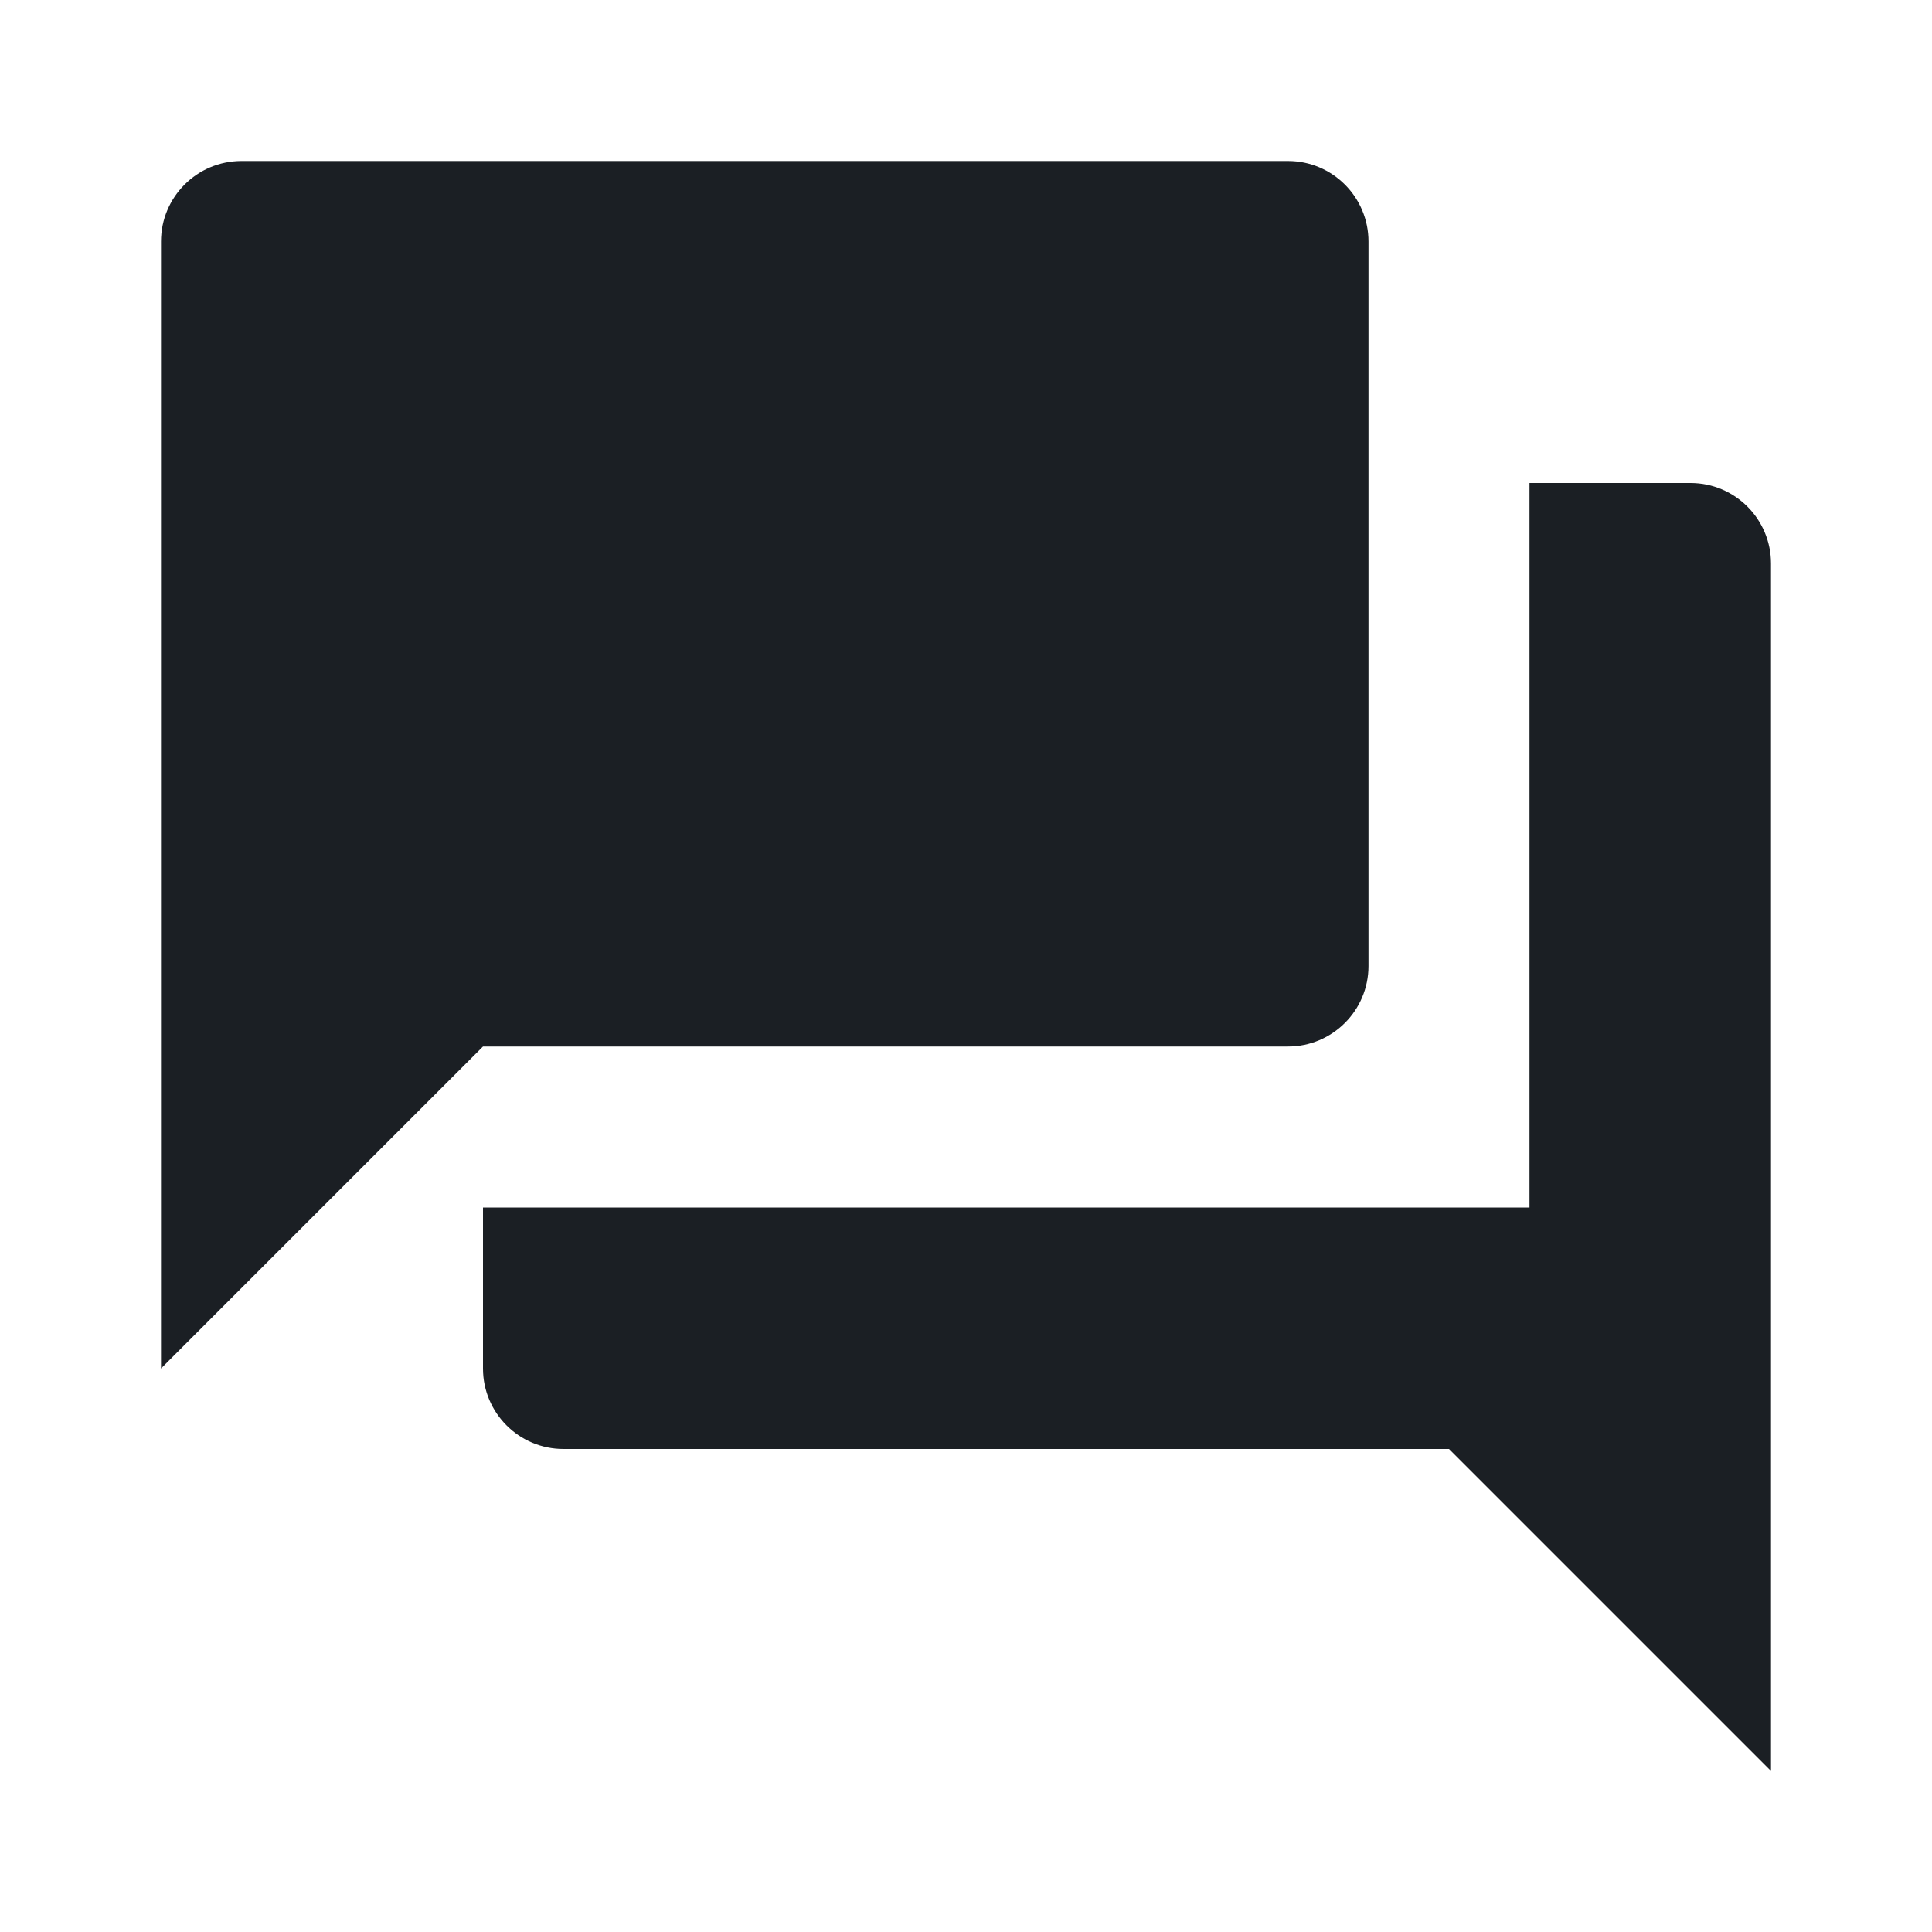
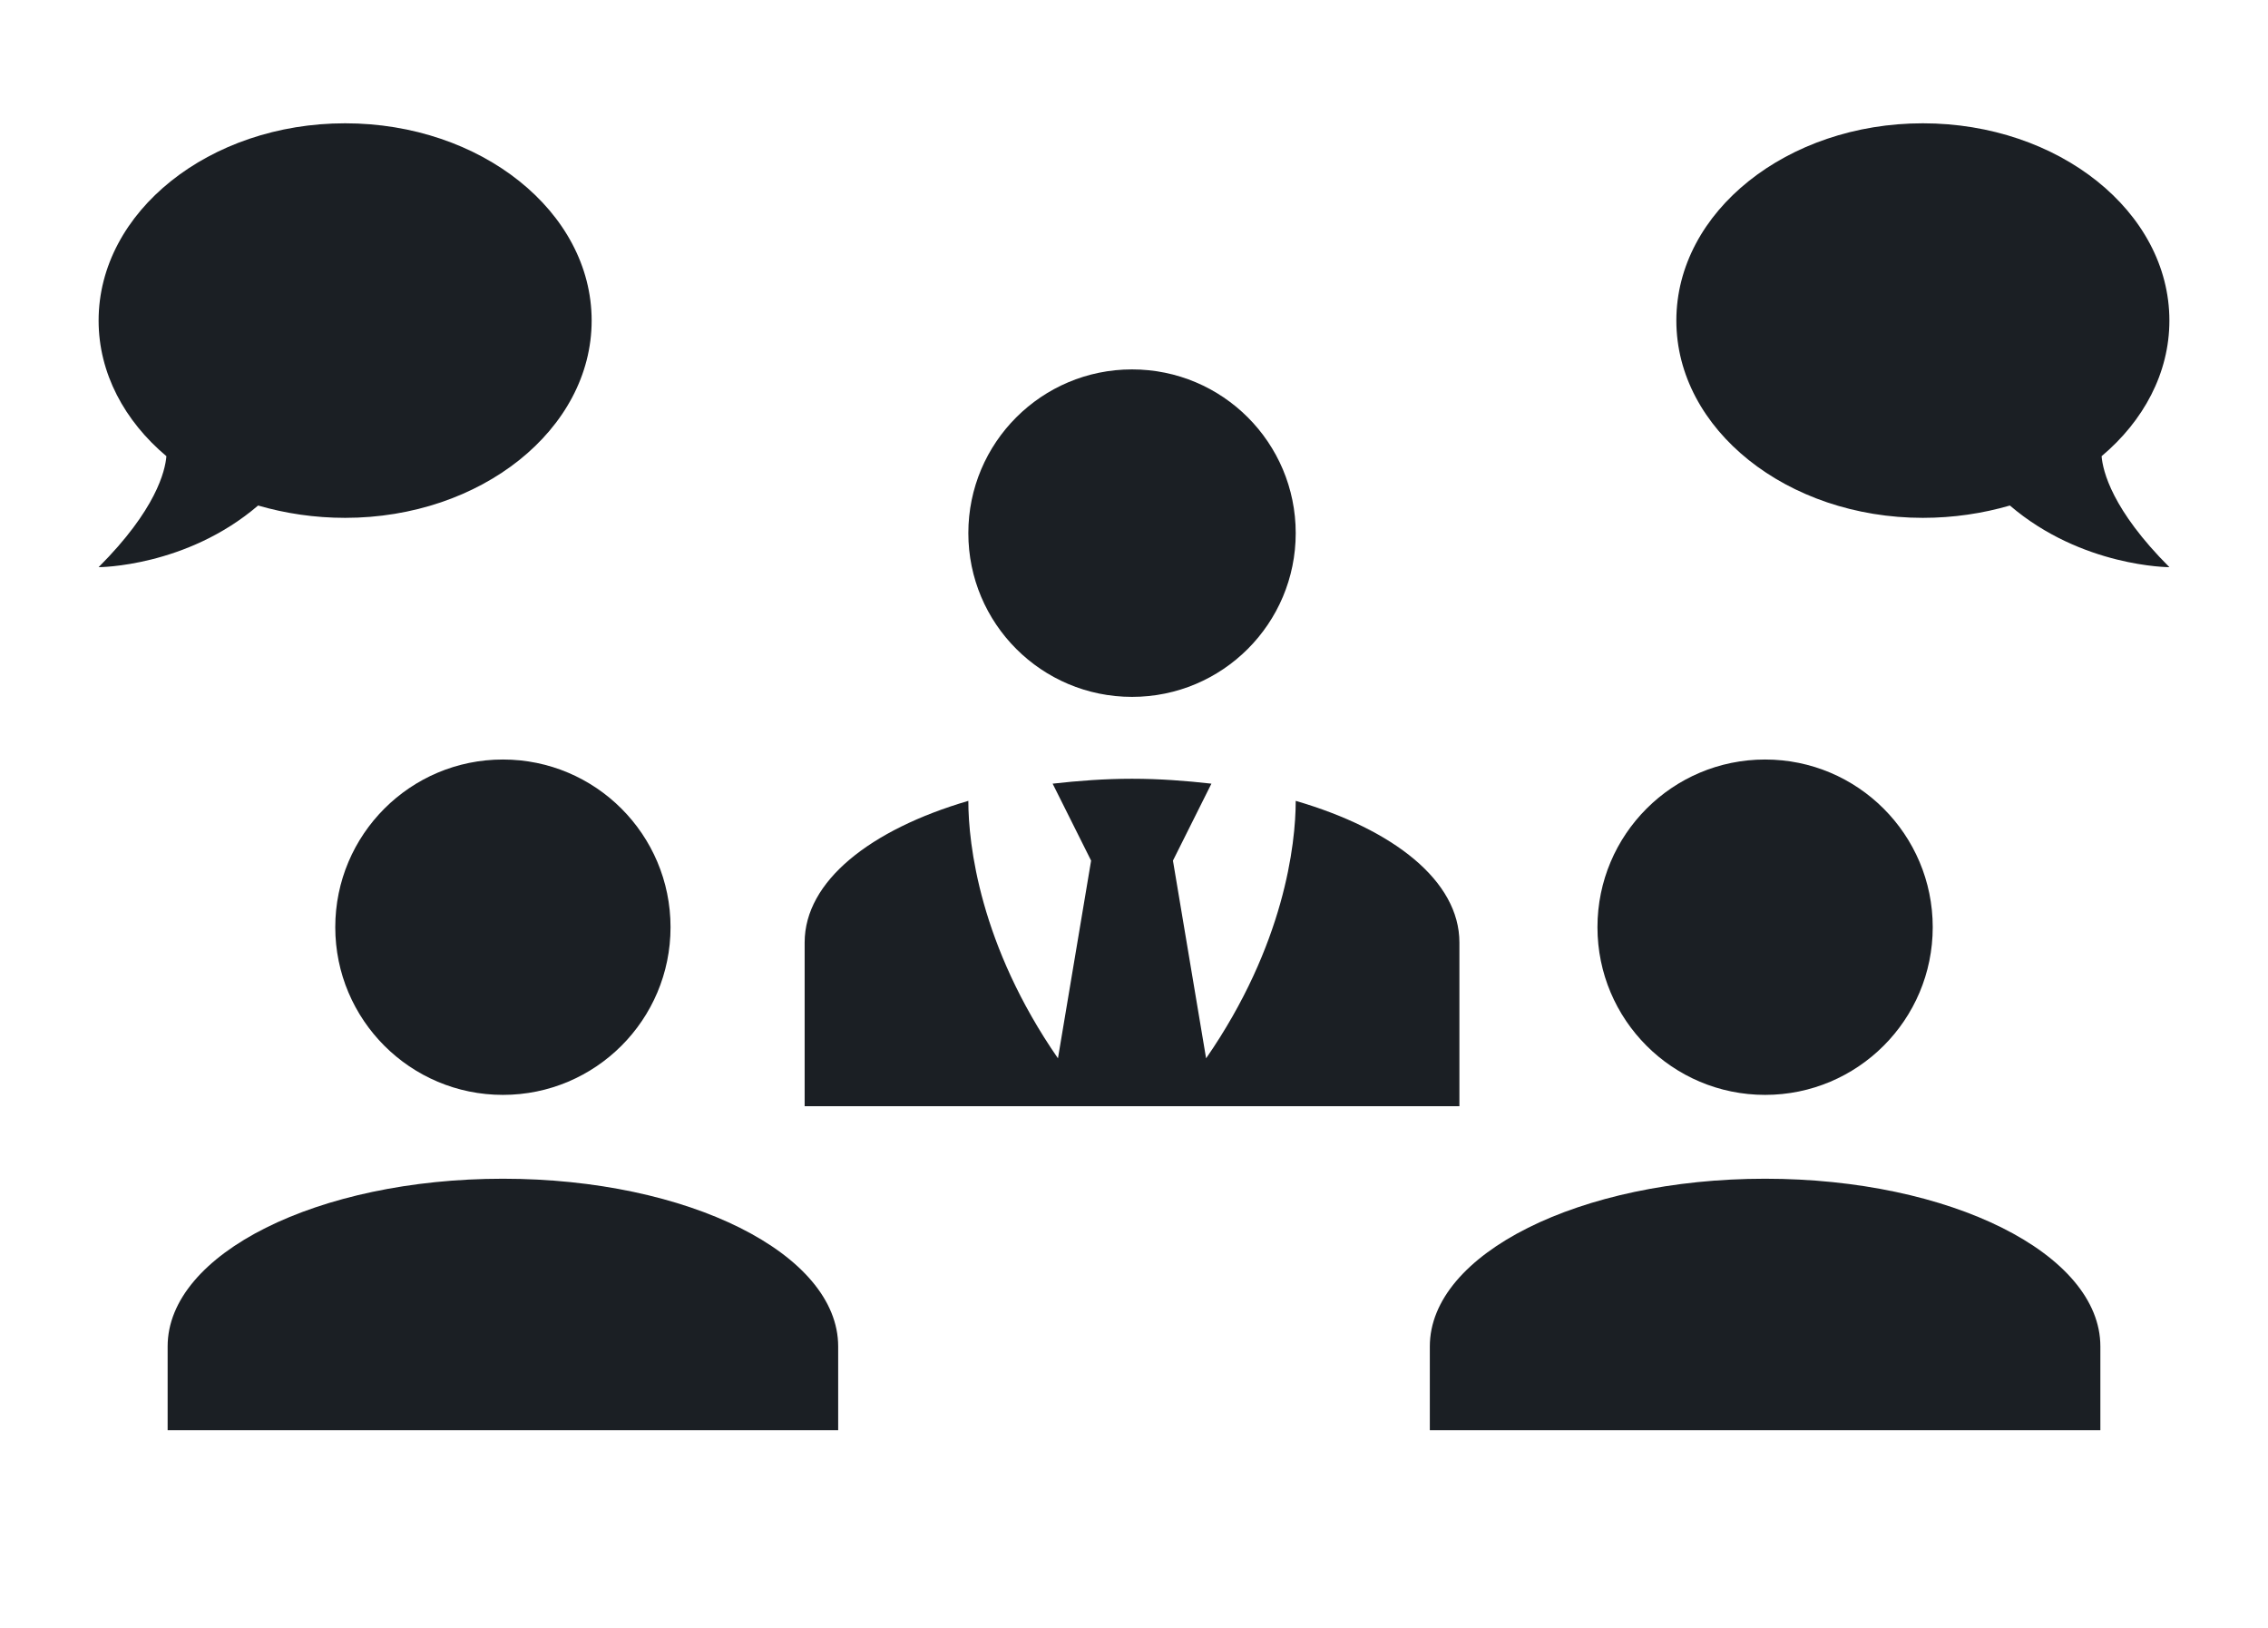
- <svg xmlns="http://www.w3.org/2000/svg" viewBox="0 0 24 24">
+ <svg xmlns="http://www.w3.org/2000/svg" viewBox="0 0 46 33">
  <g fill="#1b1f24">
-     <path d="M17,12V3A1,1 0 0,0 16,2H3A1,1 0 0,0 2,3V17L6,13H16A1,1 0 0,0 17,12M21,6H19V15H6V17A1,1 0 0,0 7,18H18L22,22V7A1,1 0 0,0 21,6Z" />
+     <path transform="translate(0 12) scale(.85)" d="M12,4A4,4 0 0,1 16,8A4,4 0 0,1 12,12A4,4 0 0,1 8,8A4,4 0 0,1 12,4M12,14C16.42,14 20,15.79 20,18V20H4V18C4,15.79 7.58,14 12,14Z" />
+     <path transform="translate(46 12) scale(-.85 .85)" d="M12,4A4,4 0 0,1 16,8A4,4 0 0,1 12,12A4,4 0 0,1 8,8A4,4 0 0,1 12,4M12,14C16.42,14 20,15.79 20,18V20H4V18C4,15.79 7.58,14 12,14Z" />
+     <path transform="translate(13 5) scale(.83)" d="M12 3C14.21 3 16 4.79 16 7S14.21 11 12 11 8 9.21 8 7 9.79 3 12 3M16 13.54C16 14.6 15.72 17.07 13.81 19.83L13 15L13.94 13.12C13.32 13.05 12.67 13 12 13S10.68 13.05 10.06 13.12L11 15L10.19 19.83C8.28 17.07 8 14.6 8 13.54C5.61 14.24 4 15.5 4 17V21H20V17C20 15.5 18.4 14.24 16 13.54Z" />
+     <path transform="translate(1 1) scale(.5)" d="M12,3C17.5,3 22,6.58 22,11C22,15.42 17.5,19 12,19C10.76,19 9.57,18.82 8.47,18.5C5.55,21 2,21 2,21C4.33,18.67 4.7,17.1 4.75,16.5C3.05,15.07 2,13.13 2,11C2,6.58 6.5,3 12,3Z" />
+     <path transform="translate(45 1) scale(-.5 .5)" d="M12,3C17.5,3 22,6.58 22,11C22,15.42 17.5,19 12,19C10.76,19 9.57,18.82 8.47,18.5C5.55,21 2,21 2,21C4.33,18.67 4.7,17.1 4.75,16.5C3.05,15.07 2,13.13 2,11C2,6.58 6.5,3 12,3Z" />
  </g>
</svg>
